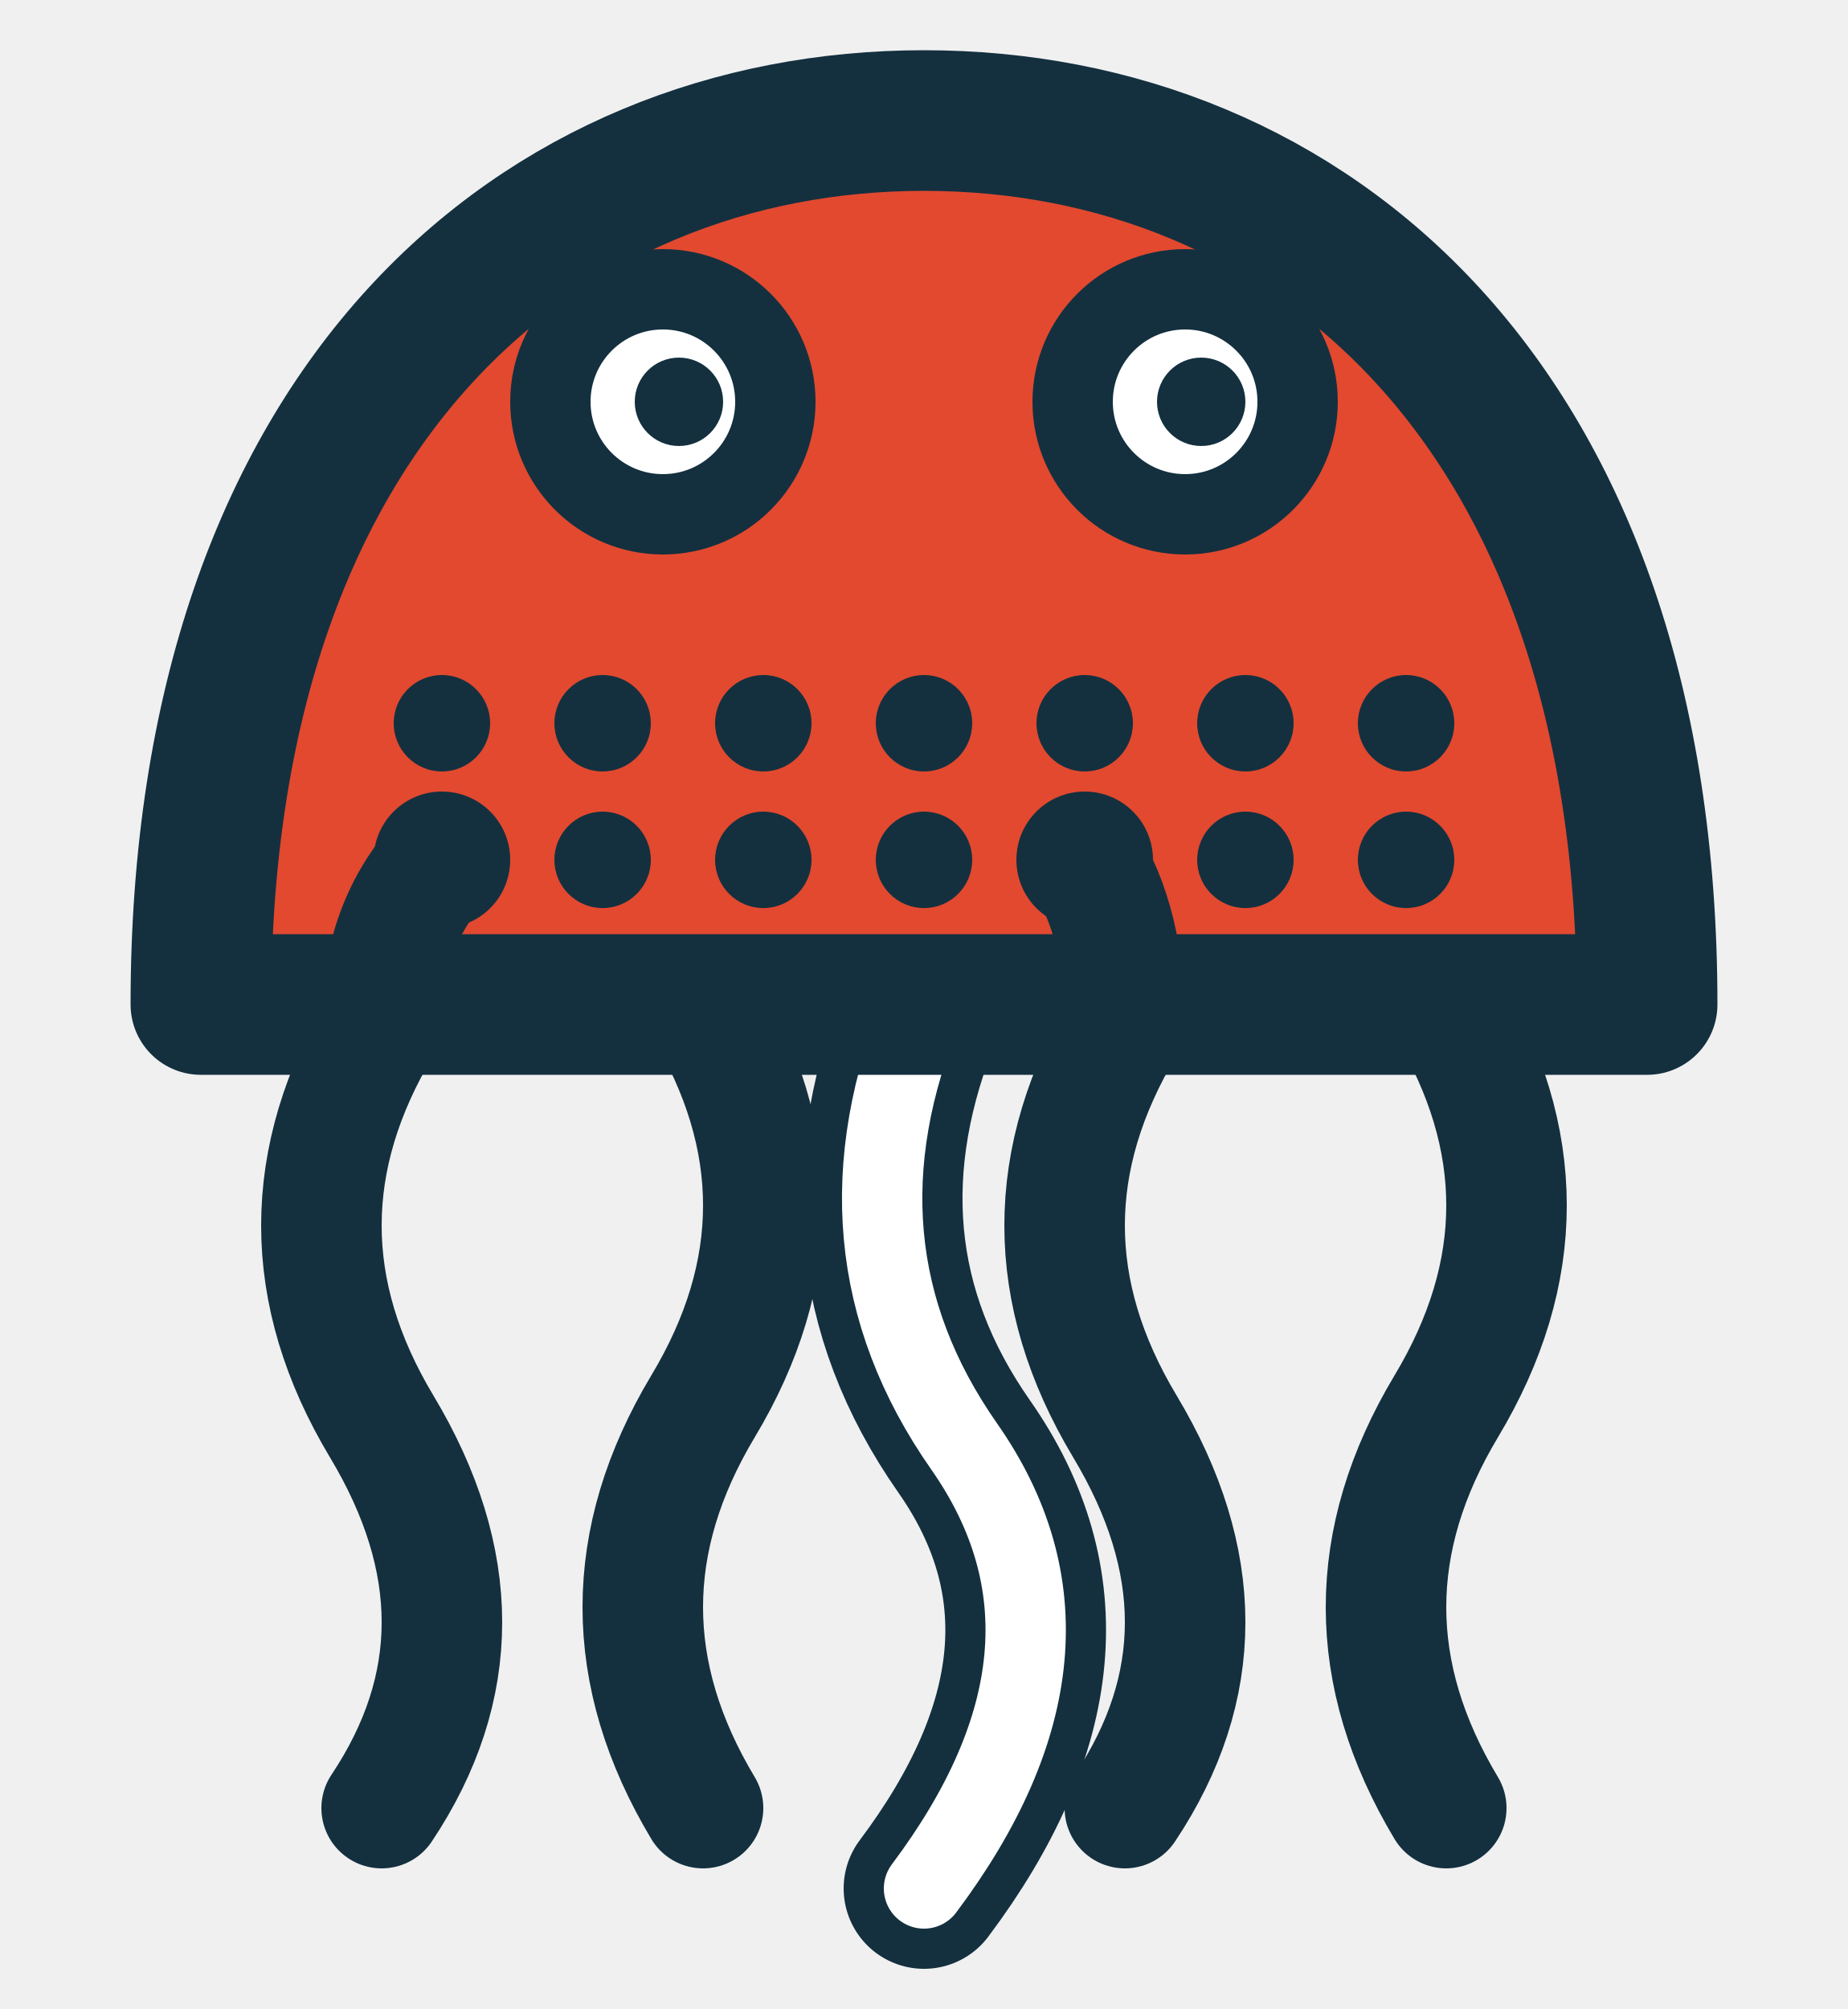
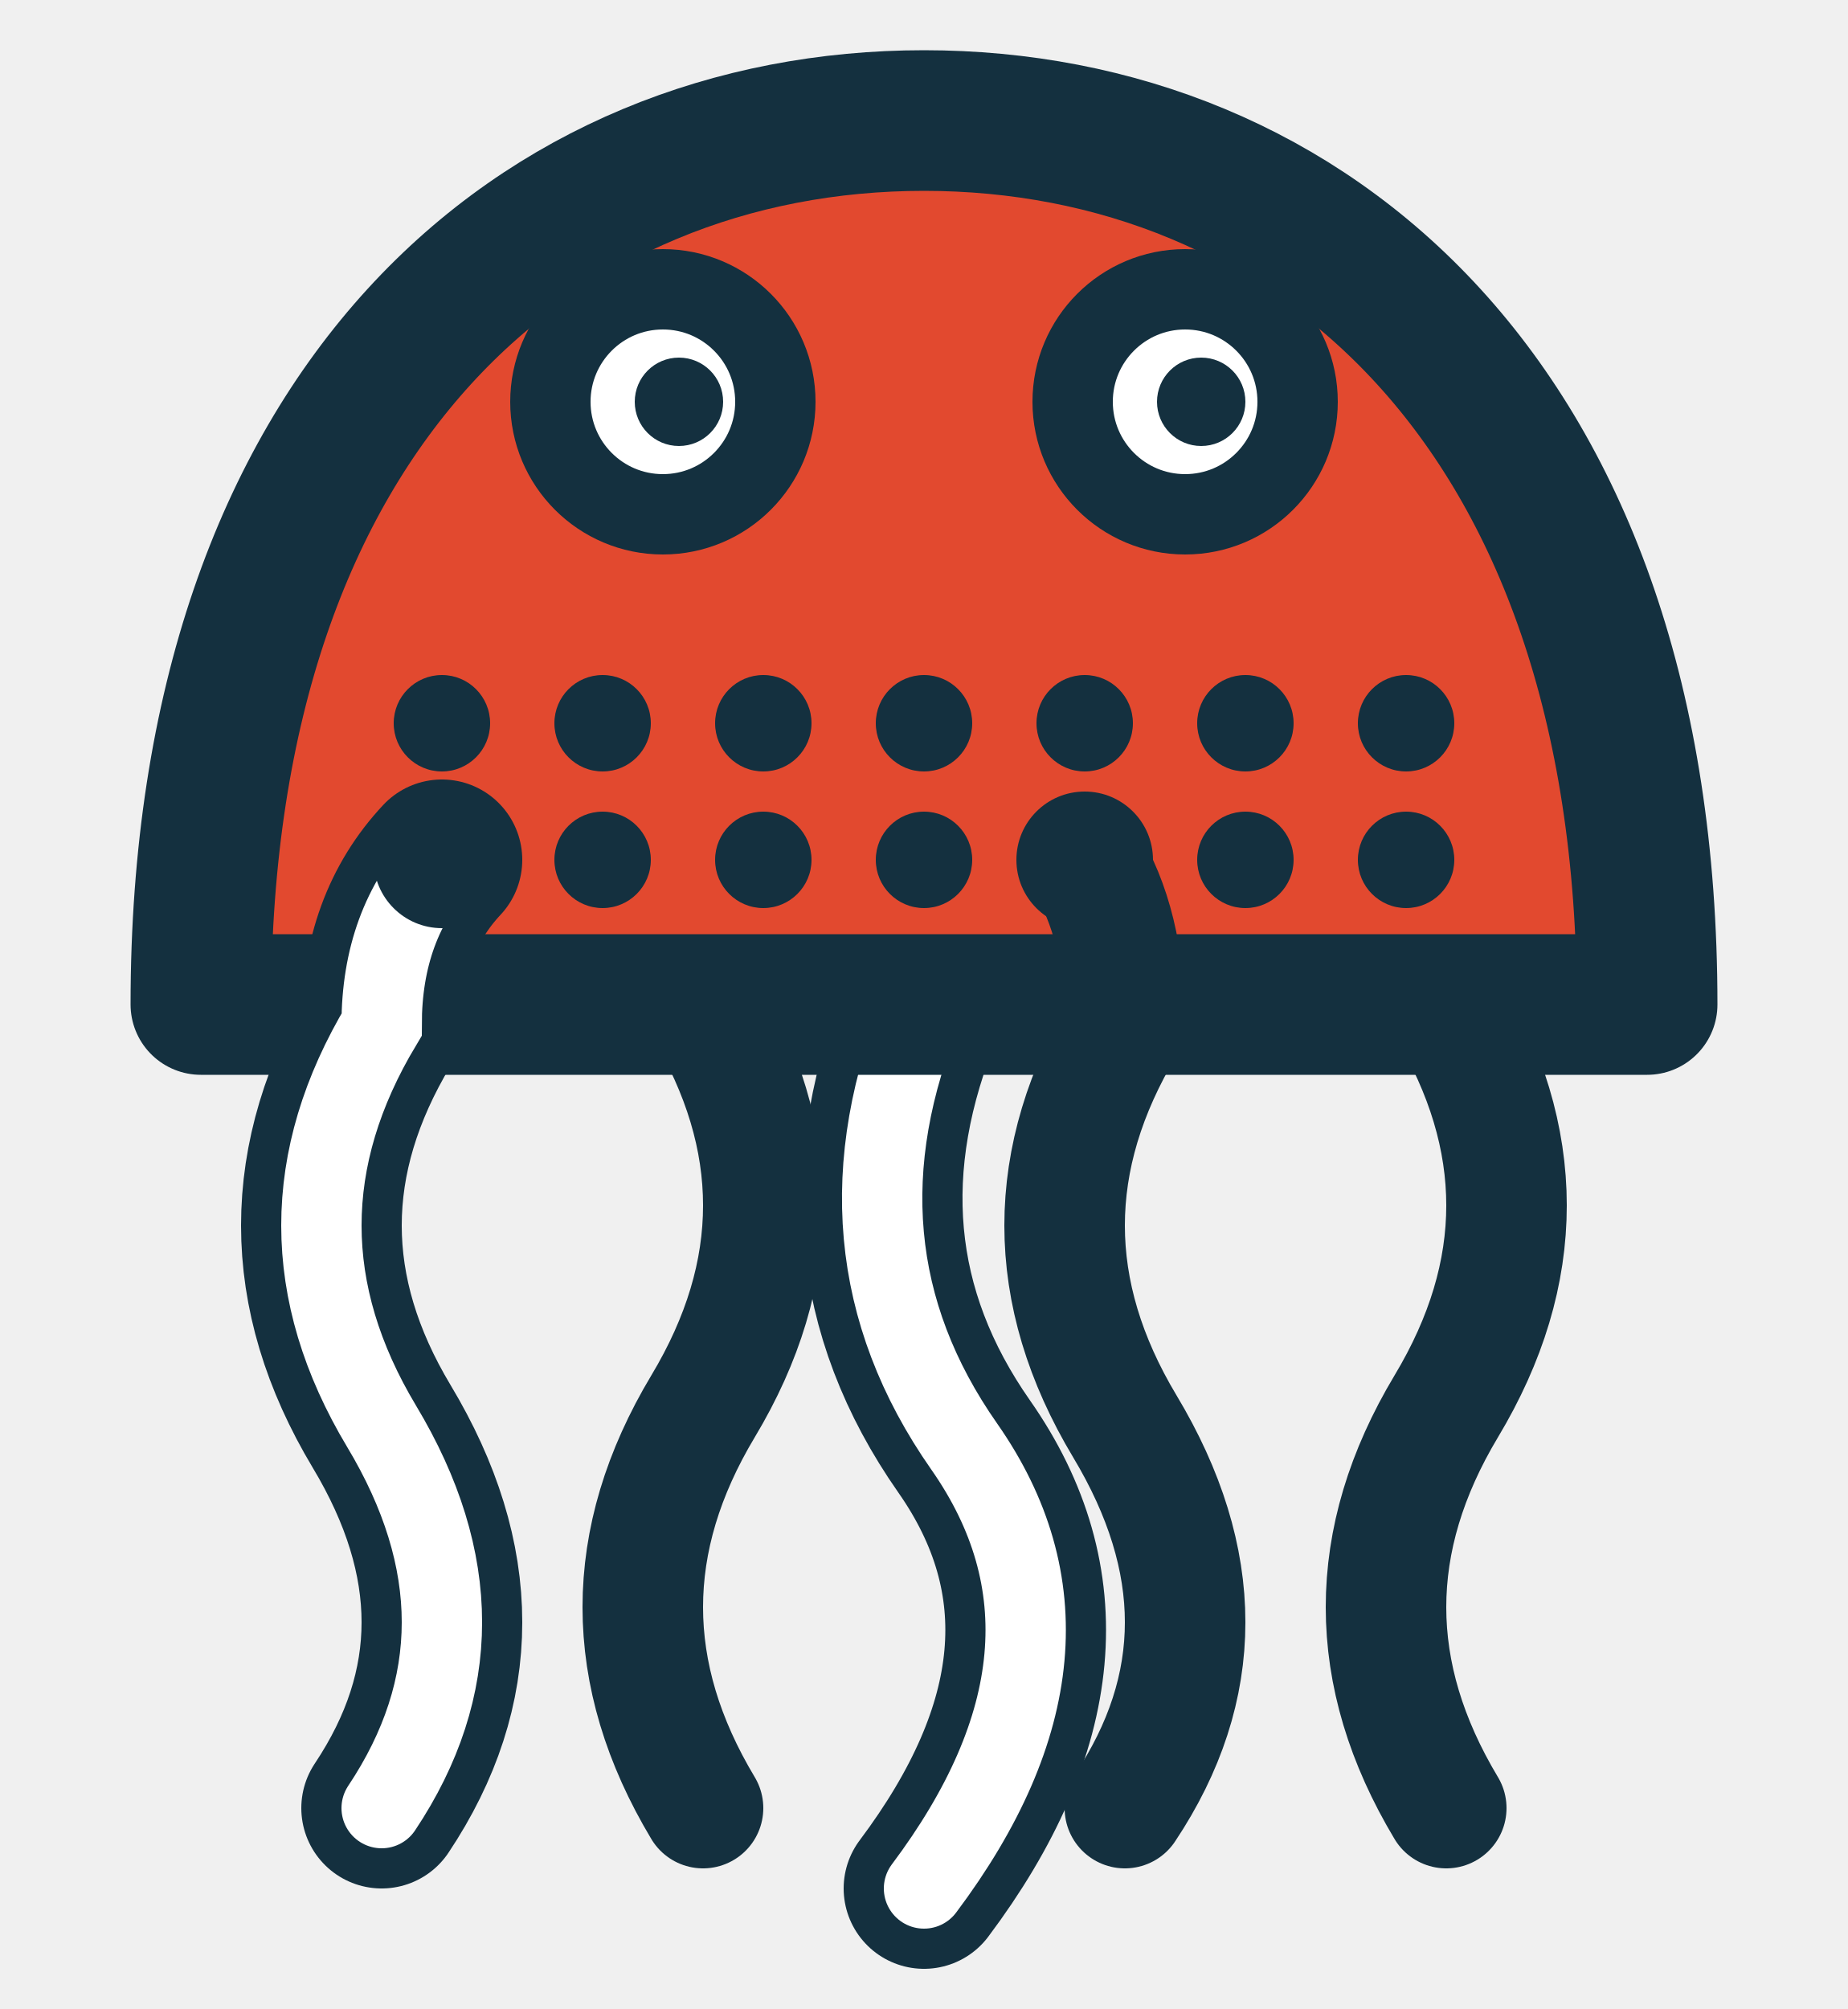
<svg xmlns="http://www.w3.org/2000/svg" viewBox="13 2 46 50">
  <path d="M36 22 V27 q-2.5 6 1 11 t-1 11" fill="none" stroke="#14303F" stroke-width="4" stroke-linecap="round" />
  <path d="M36 22 V27 q-2.5 6 1 11 t-1 11" fill="none" stroke="#fff" stroke-width="2" stroke-linecap="round" />
  <path d="M18 27 C18 12 26.5 5 36 5 C45.5 5 54 12 54 27 Z" fill="#E2492F" stroke="#14303F" stroke-width="3.5" stroke-linejoin="round" />
  <circle cx="24" cy="20" r="1.2" fill="#14303F" />
  <circle cx="28" cy="20" r="1.2" fill="#14303F" />
  <circle cx="32" cy="20" r="1.2" fill="#14303F" />
  <circle cx="36" cy="20" r="1.2" fill="#14303F" />
  <circle cx="40" cy="20" r="1.2" fill="#14303F" />
  <circle cx="44" cy="20" r="1.2" fill="#14303F" />
  <circle cx="48" cy="20" r="1.2" fill="#14303F" />
  <circle cx="24" cy="23.4" r="1.2" fill="#14303F" />
  <circle cx="28" cy="23.4" r="1.2" fill="#14303F" />
  <circle cx="32" cy="23.4" r="1.2" fill="#14303F" />
  <circle cx="36" cy="23.4" r="1.2" fill="#14303F" />
  <circle cx="40" cy="23.4" r="1.2" fill="#14303F" />
  <circle cx="44" cy="23.4" r="1.2" fill="#14303F" />
  <circle cx="48" cy="23.4" r="1.2" fill="#14303F" />
  <circle cx="29.5" cy="12" r="2.8" fill="#fff" stroke="#14303F" stroke-width="2" />
  <circle cx="29.9" cy="12" r="1.1" fill="#14303F" />
  <circle cx="42.5" cy="12" r="2.8" fill="#fff" stroke="#14303F" stroke-width="2" />
  <circle cx="42.9" cy="12" r="1.1" fill="#14303F" />
+   <path d="M24 23.4 Q22.5 25 22.5 27.5 q-3 5 0 10 t0 9.5" fill="none" stroke="#14303F" stroke-width="4" stroke-linecap="round" />
+   <path d="M24 23.4 Q22.5 25 22.5 27.5 q-3 5 0 10 t0 9.5" fill="none" stroke="#fff" stroke-width="2" stroke-linecap="round" />
  <g fill="none" stroke="#14303F" stroke-width="3" stroke-linecap="round">
-     <path d="M24 23.4 Q22.5 25 22.5 27.5 q-3 5 0 10 t0 9.5" />
    <path d="M30.5 27 q3 5 0 10 t0 10" />
    <path d="M40 23.4 Q41 25 41 27.5 q-3 5 0 10 t0 9.5" />
    <path d="M49 27 q3 5 0 10 t0 10" />
  </g>
  <circle cx="24" cy="23.4" r="1.7" fill="#14303F" />
  <circle cx="40" cy="23.4" r="1.7" fill="#14303F" />
</svg>
